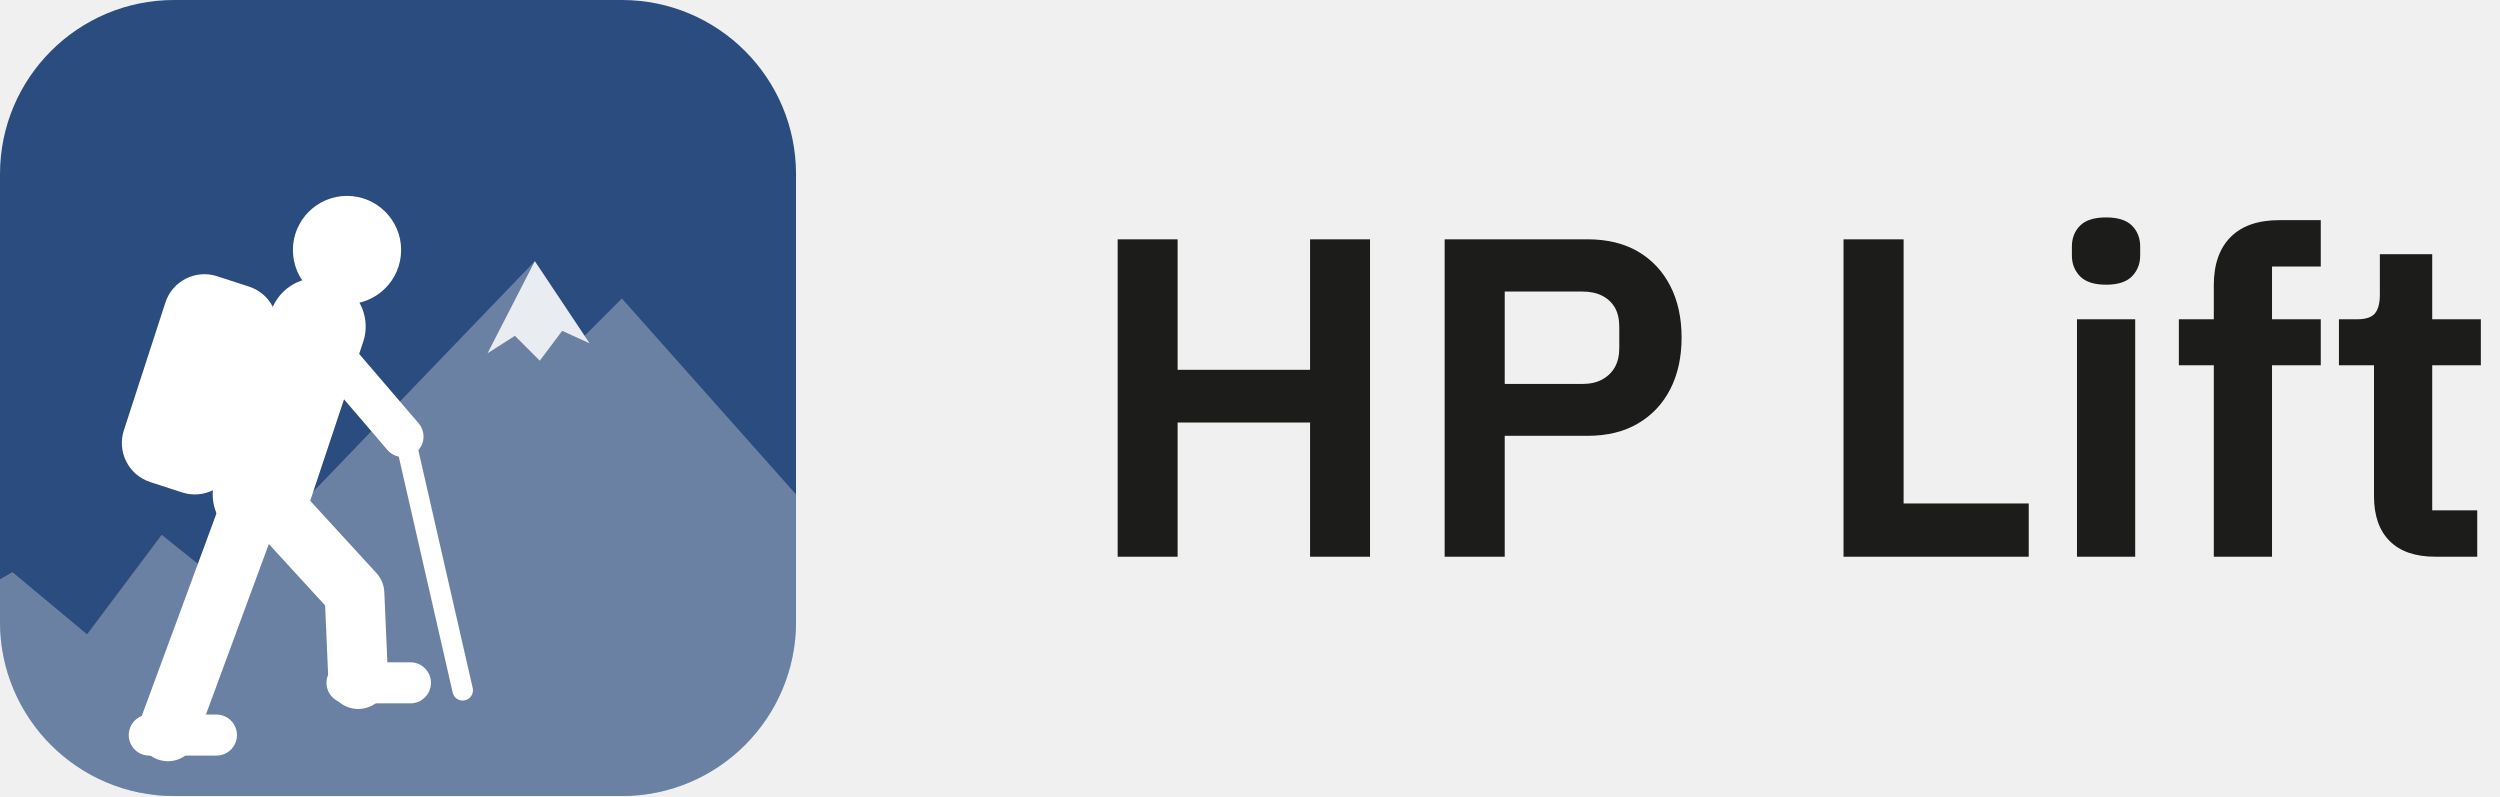
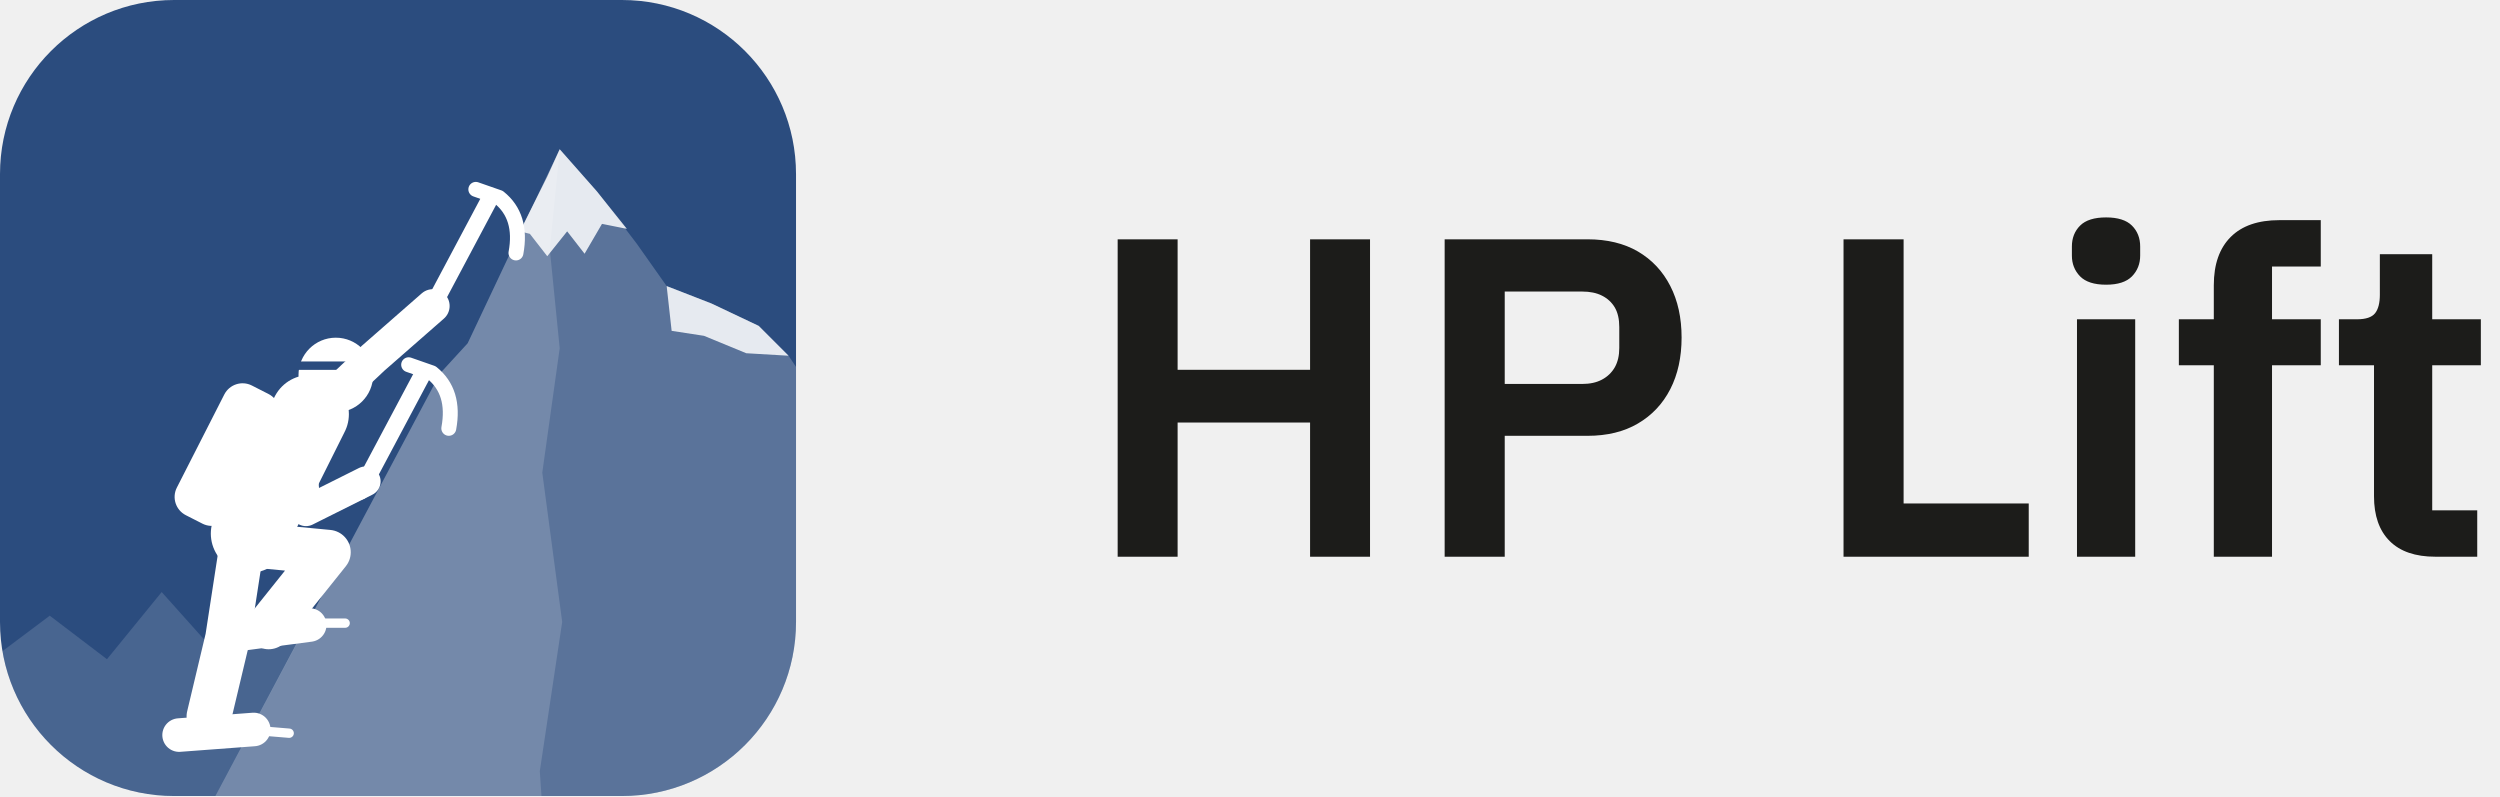
<svg xmlns="http://www.w3.org/2000/svg" viewBox="0 0 201 64">
  <defs>
    <clipPath id="hp-lift-ruta">
      <rect width="64" height="64" rx="14" />
    </clipPath>
  </defs>
  <g clip-path="url(#hp-lift-ruta)">
    <rect width="64" height="64" fill="#2b4c7e" />
-     <g opacity=".3">
-       <path d="M-6 70V50l7-4 6 5 6-8 5 4 25-26 4 6 3-3 16 18V70z" fill="#ffffff" />
+     <g>
+       <path d="M-2 71V54L4 49.5L8.6 53L13 47.6L16.4 51.4L20 49.2L24 51.5L13.6 71z" fill="#ffffff" opacity=".14" />
+       <path d="M13.6 71L35.4 30L37.6 27.6L41 20.4L45 12L48 15.4L51.2 19.6L53.6 23L57.2 24.4L61 26.2L63.4 28.6L67 34L72 42V71z" fill="#ffffff" opacity=".22" />
+       <path d="M13.6 71L35.4 30L37.6 27.6L41 20.4L45 12L44.2 20L45 28L43.6 38L45.2 50L43.4 62L44 71z" fill="#ffffff" opacity=".16" />
+       <path d="M45 12L48 15.4L50.4 18.4L48.4 18L47 20.4L45.6 18.6L44 20.6L42.6 18.8L41.8 18.6L44 14.2Z" fill="#ffffff" opacity=".85" />
+       <path d="M53.6 23L57.2 24.4L61 26.2L63.4 28.6L60 28.4L56.6 27L54 26.6Z" fill="#ffffff" opacity=".85" />
    </g>
-     <path d="M43 21 L47.4 27.6 L45.2 26.6 L43.4 29 L41.4 27 L39.2 28.4 Z" fill="#ffffff" opacity=".85" />
-     <g transform="translate(21 60) scale(1.5)" stroke="#ffffff" stroke-linecap="round" stroke-linejoin="round" fill="none">
-       <path d="M-0.5 -13 L-5 -0.8" stroke-width="3.2" />
-       <path d="M0.6 -13 L5 -8.2 L5.2 -3.6" stroke-width="3.2" />
-       <path d="M-6 -0.6 h3.6" stroke-width="2.2" />
-       <path d="M4.6 -3.4 h3.4" stroke-width="2.2" />
-       <path d="M0 -13.5 L3 -22.5" stroke-width="5.2" />
-       <path d="M7.6 -17 L10.8 -3" stroke-width="1.1" />
-       <path d="M3.4 -21.5 L7.6 -16.6" stroke-width="2.2" />
-       <rect x="-6.4" y="-25.2" width="6.2" height="11.6" rx="2.2" transform="rotate(18 -3.3 -19.4)" fill="#ffffff" stroke="none" />
-       <circle cx="4.6" cy="-26.6" r="2.9" fill="#ffffff" stroke="none" />
+     <g transform="translate(19.5 60) scale(1.5)" stroke="#ffffff" stroke-linecap="round" stroke-linejoin="round" fill="none">
+       <g transform="translate(6.6 -14.2) rotate(28)" stroke="#ffffff" stroke-linecap="round" fill="none">
+         <path d="M0 0.6 L0 -6.4" stroke-width="0.9" />
+         <path d="M-0.9 -6.6 L0.4 -6.8 Q2 -6.5 2.6 -4.6" stroke-width="0.8" />
+       </g>
+       <path d="M3 -17.4 L3.4 -12.6 L6.6 -14.2" stroke-width="1.6" />
+       <path d="M0 -11 L-0.8 -5.8 L-1.8 -1.6" stroke-width="2.4" />
+       <path d="M-3.4 -0.6 L0.6 -0.9" stroke-width="1.8" />
+       <path d="M1.3 -0.8 L2.5 -0.7" stroke-width="0.5" />
+       <rect x="-2.6" y="-19" width="3.2" height="7.8" rx="1.1" transform="rotate(27 0.2 -15)" fill="#ffffff" stroke="none" />
+       <path d="M0.4 -11.4 L3.6 -17.8" stroke-width="4.2" />
+       <path d="M0.4 -10.8 L4.6 -10.4 L1.4 -6.4" stroke-width="2.4" />
+       <path d="M-0.2 -6 L3.6 -6.5" stroke-width="1.8" />
+       <path d="M4.3 -6.6 L5.5 -6.6" stroke-width="0.5" />
+       <circle cx="5" cy="-19.9" r="2" fill="#ffffff" stroke="none" />
+       <path d="M2.9 -20.4 L7.3 -20.4" stroke="#2b4c7e" stroke-width="0.45" />
+       <path d="M3.6 -17.6 L7 -20.8 L10.2 -23.6" stroke-width="1.8" />
+       <g transform="translate(10.2 -23.6) rotate(28)" stroke="#ffffff" stroke-linecap="round" fill="none">
+         <path d="M0 0.6 L0 -6.4" stroke-width="0.9" />
+         <path d="M-0.9 -6.6 L0.4 -6.8 Q2 -6.5 2.6 -4.6" stroke-width="0.8" />
+       </g>
    </g>
  </g>
  <path d="M110.15 44.76L105.33 44.76L105.33 33.97L94.68 33.97L94.68 44.76L89.86 44.76L89.86 19.24L94.68 19.24L94.68 29.73L105.33 29.73L105.33 19.24L110.15 19.24L110.15 44.76ZM120.98 35.04L120.98 44.76L116.15 44.76L116.15 19.24L127.63 19.24Q130.01 19.24 131.69 20.22Q133.38 21.21 134.29 22.99Q135.20 24.76 135.20 27.14L135.20 27.14Q135.20 29.51 134.29 31.29Q133.38 33.06 131.69 34.05Q130.01 35.04 127.63 35.04L127.63 35.04L120.98 35.04ZM127.20 23.44L120.98 23.44L120.98 30.87L127.20 30.87Q128.15 30.87 128.80 30.52Q129.46 30.17 129.83 29.53Q130.19 28.89 130.19 27.98L130.19 27.98L130.19 26.29Q130.19 25.34 129.83 24.72Q129.46 24.10 128.80 23.77Q128.15 23.44 127.20 23.44L127.20 23.44ZM163.11 40.48L163.11 44.76L148.22 44.76L148.22 19.24L153.05 19.24L153.05 40.48L163.11 40.48ZM169.33 22.89L169.33 22.89Q167.90 22.89 167.24 22.22Q166.58 21.54 166.58 20.55L166.58 20.55L166.58 19.82Q166.58 18.80 167.24 18.14Q167.90 17.48 169.33 17.48L169.33 17.48Q170.75 17.48 171.41 18.14Q172.07 18.80 172.07 19.82L172.07 19.82L172.07 20.55Q172.07 21.54 171.41 22.22Q170.75 22.89 169.33 22.89ZM171.67 44.76L166.99 44.76L166.99 25.67L171.67 25.67L171.67 44.76ZM182.67 44.76L177.99 44.76L177.99 29.37L175.18 29.37L175.18 25.67L177.99 25.67L177.99 22.93Q177.99 20.41 179.35 19.05Q180.70 17.70 183.26 17.70L183.26 17.70L186.59 17.70L186.59 21.43L182.67 21.43L182.67 25.67L186.59 25.67L186.59 29.37L182.67 29.37L182.67 44.76ZM199.17 41.03L199.17 44.76L195.80 44.76Q193.39 44.76 192.13 43.50Q190.87 42.24 190.87 39.90L190.87 39.90L190.87 29.37L188.05 29.37L188.05 25.67L189.51 25.67Q190.57 25.67 190.96 25.18Q191.34 24.69 191.34 23.70L191.34 23.70L191.34 20.44L195.55 20.44L195.55 25.67L199.46 25.67L199.46 29.37L195.55 29.37L195.55 41.03L199.17 41.03Z" fill="#1c1c1a" />
</svg>
